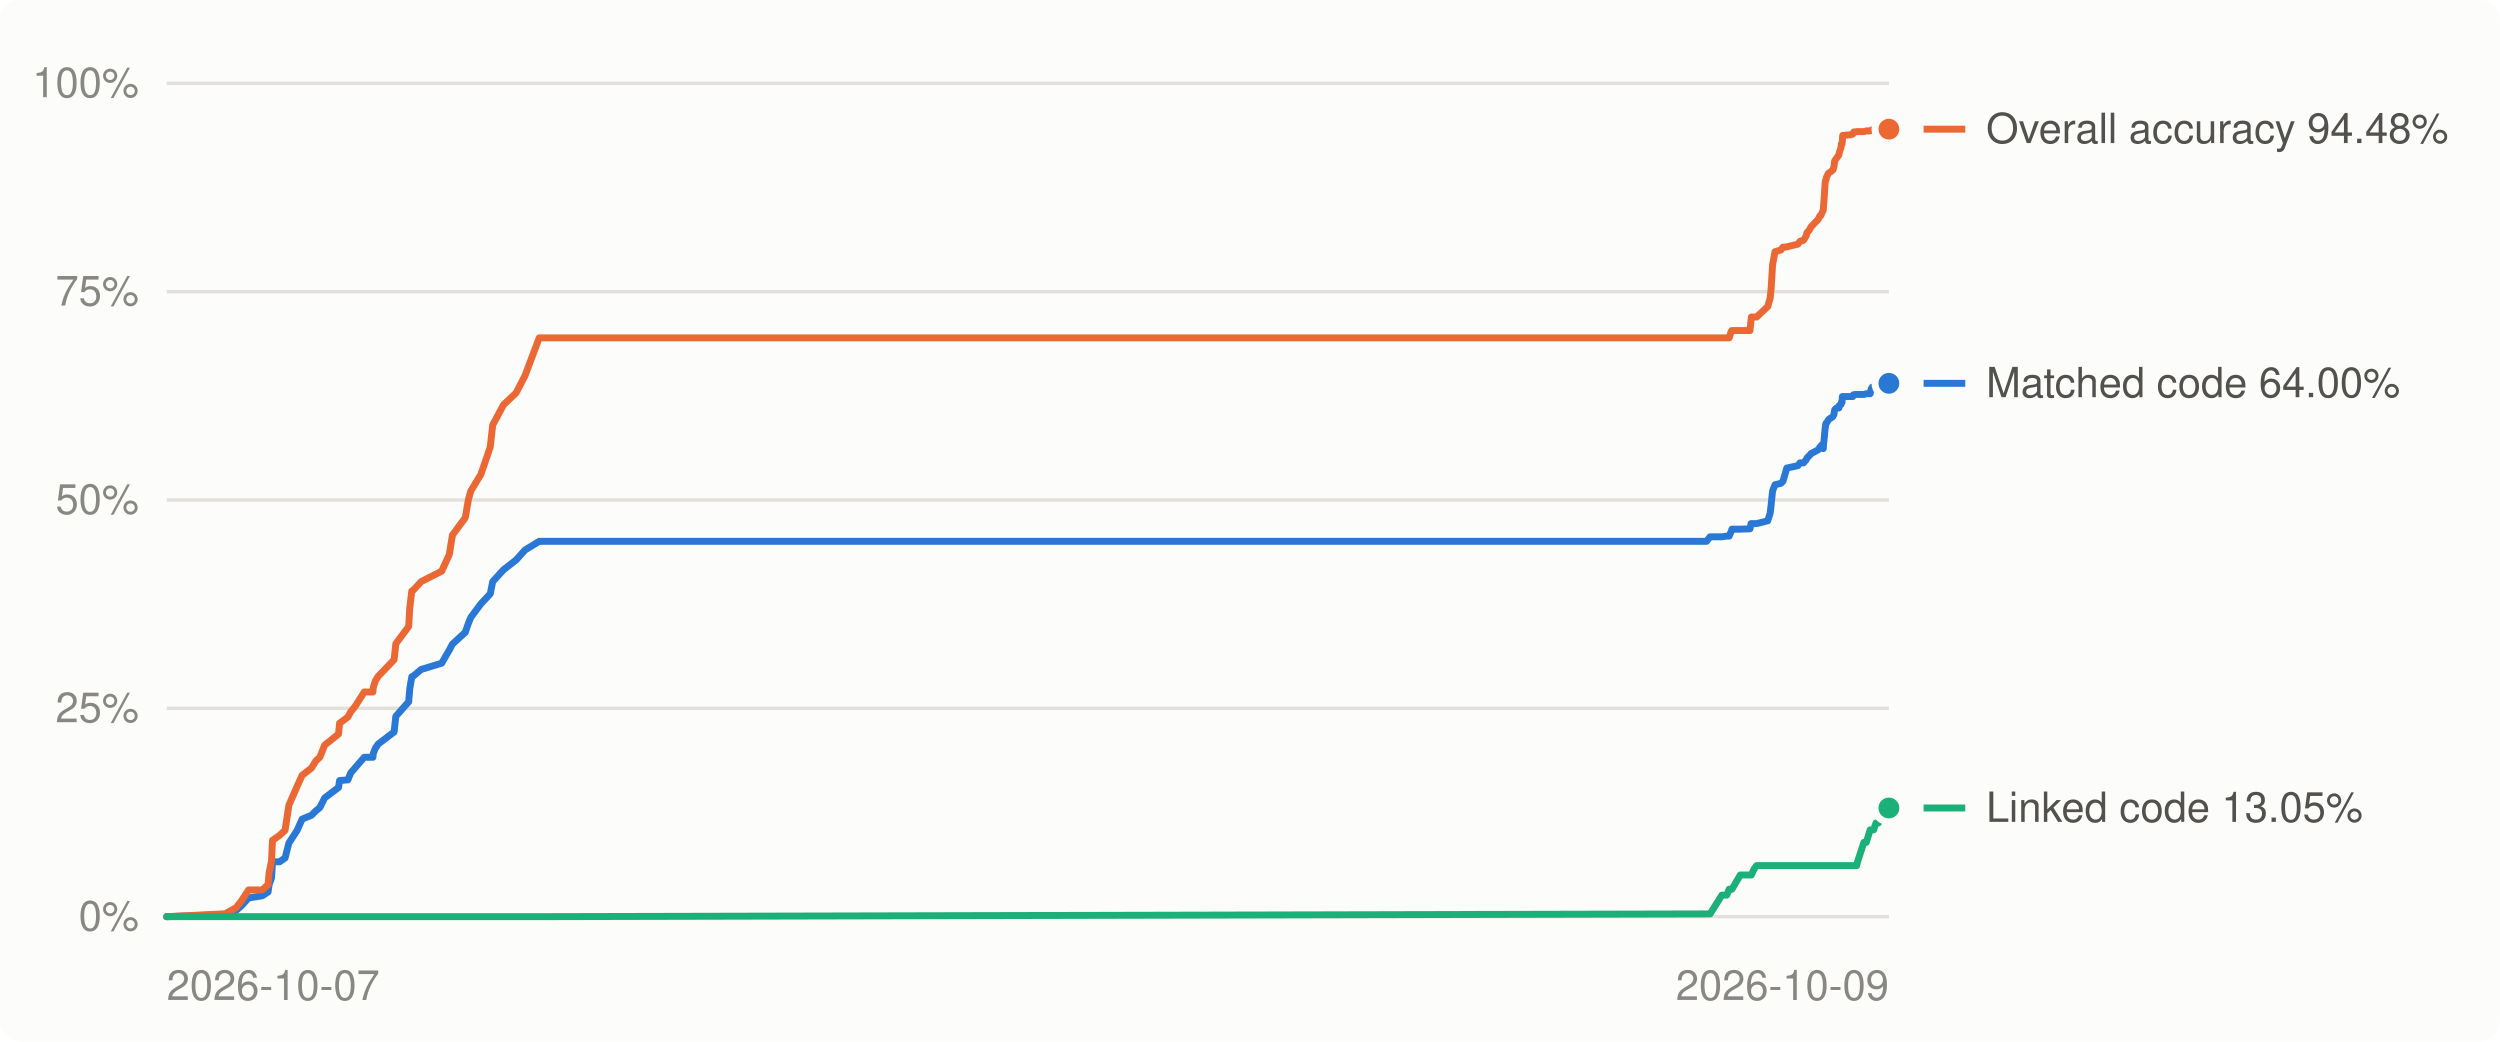
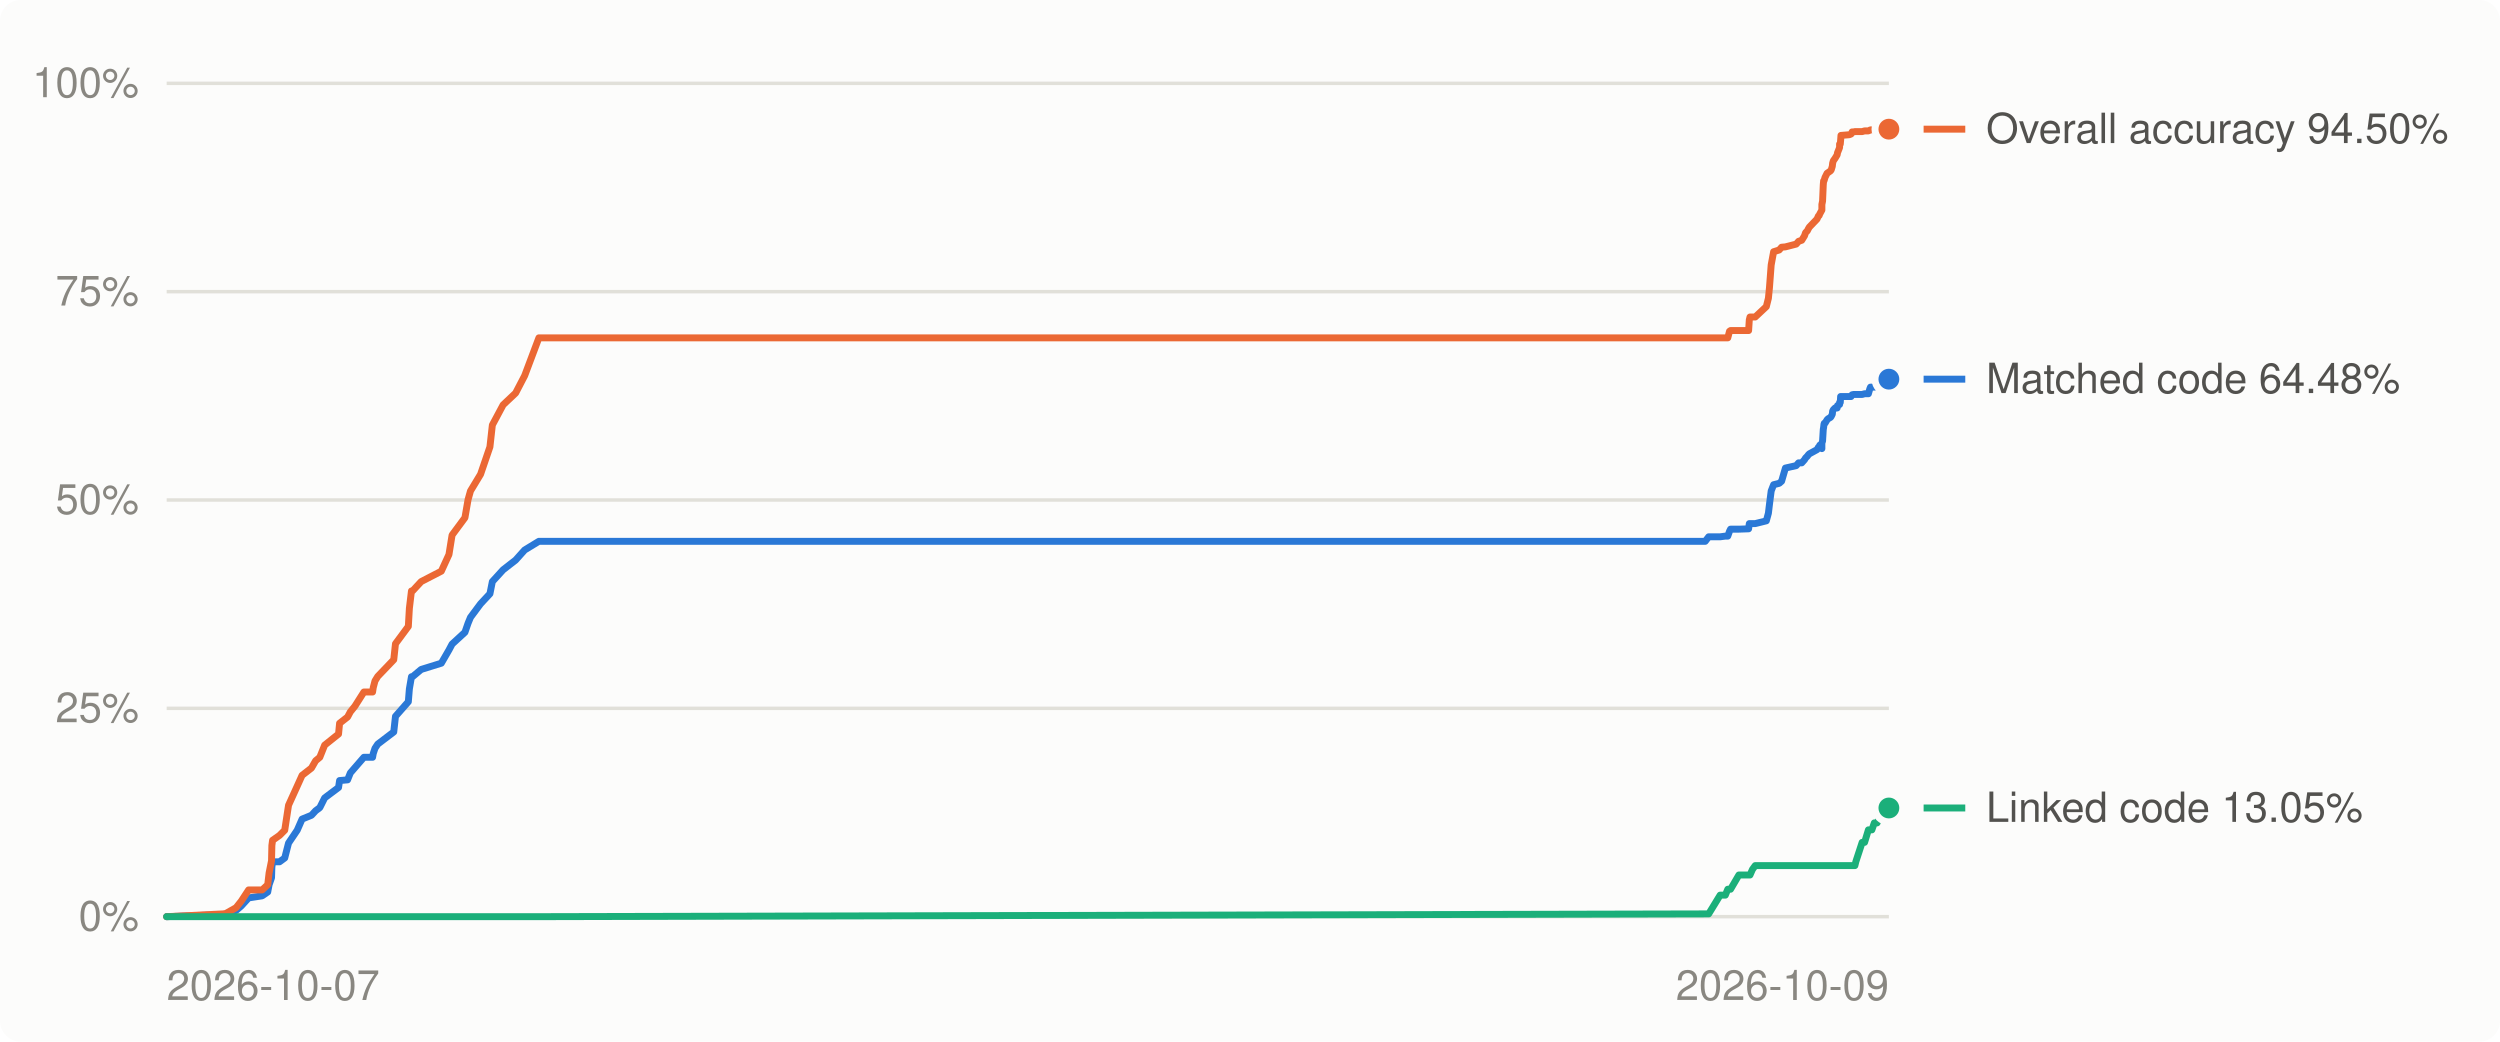
<svg xmlns="http://www.w3.org/2000/svg" viewBox="0 0 720 300" width="720" height="300" role="img" aria-label="Decompilation progress over time">
  <style>
.bg{fill:#fcfcfb}.grid{stroke:#e1e0d9}.muted{fill:#898781}.lbl{fill:#52514e}.ln0{stroke:#2a78d6}.dot0{fill:#2a78d6;stroke:#fcfcfb}.ln1{stroke:#eb6834}.dot1{fill:#eb6834;stroke:#fcfcfb}.ln2{stroke:#1baf7a}.dot2{fill:#1baf7a;stroke:#fcfcfb}
@media (prefers-color-scheme: dark){.bg{fill:#1a1a19}.grid{stroke:#2c2c2a}.muted{fill:#898781}.lbl{fill:#c3c2b7}.ln0{stroke:#3987e5}.dot0{fill:#3987e5;stroke:#1a1a19}.ln1{stroke:#d95926}.dot1{fill:#d95926;stroke:#1a1a19}.ln2{stroke:#199e70}.dot2{fill:#199e70;stroke:#1a1a19}}
text{font:12px -apple-system,BlinkMacSystemFont,'Segoe UI',Helvetica,Arial,sans-serif}
</style>
  <rect class="bg" width="720" height="300" rx="6" />
  <line x1="48" x2="544" y1="264.0" y2="264.0" class="grid" stroke-width="1" />
  <text x="40" y="268.0" class="muted" text-anchor="end">0%</text>
  <line x1="48" x2="544" y1="204.0" y2="204.0" class="grid" stroke-width="1" />
  <text x="40" y="208.0" class="muted" text-anchor="end">25%</text>
  <line x1="48" x2="544" y1="144.0" y2="144.0" class="grid" stroke-width="1" />
  <text x="40" y="148.0" class="muted" text-anchor="end">50%</text>
  <line x1="48" x2="544" y1="84.0" y2="84.0" class="grid" stroke-width="1" />
  <text x="40" y="88.0" class="muted" text-anchor="end">75%</text>
  <line x1="48" x2="544" y1="24.0" y2="24.0" class="grid" stroke-width="1" />
  <text x="40" y="28.0" class="muted" text-anchor="end">100%</text>
  <text class="muted" x="48.0" y="288" text-anchor="start">2026-10-07</text>
  <text class="muted" x="544.0" y="288" text-anchor="end">2026-10-09</text>
-   <polyline points="48.0,264.0 64.2,263.4 65.0,263.3 68.0,262.2 69.5,260.9 71.6,258.6 75.5,258.0 77.2,256.9 77.5,254.8 78.2,252.8 78.4,249.7 78.5,248.2 80.5,248.2 82.1,247.1 83.2,242.8 85.6,239.1 87.0,235.9 89.7,234.8 91.0,233.5 92.1,232.6 93.5,229.8 97.5,226.8 97.8,224.8 100.2,224.6 101.0,222.6 102.3,221.1 104.9,218.1 107.4,218.1 107.5,217.0 108.1,215.5 108.9,214.3 113.5,210.8 114.0,206.3 117.7,202.1 118.0,198.4 118.6,194.9 118.8,194.9 121.3,192.8 127.2,191.0 129.4,187.2 130.3,185.5 134.0,182.1 134.9,179.5 135.6,177.8 138.5,173.9 141.2,171.0 141.9,167.5 145.0,164.1 148.6,161.3 151.2,158.4 155.3,155.9 491.5,155.9 492.5,154.6 495.9,154.6 497.3,154.4 498.0,154.4 498.6,153.0 498.8,152.4 501.2,152.4 504.0,152.3 504.3,150.8 504.4,150.8 505.1,150.8 505.9,150.8 509.1,150.0 509.8,147.8 510.1,145.3 510.5,141.4 511.2,139.6 512.9,139.2 513.5,138.6 514.6,134.8 517.8,134.1 518.4,133.3 519.4,133.3 520.2,132.4 520.4,131.9 520.8,131.5 520.9,131.4 521.3,131.0 521.5,130.7 523.7,129.5 524.1,128.8 524.4,128.7 524.6,128.2 525.1,129.2 525.2,127.6 525.3,127.0 525.6,123.7 525.7,123.1 525.8,122.2 525.9,121.9 526.0,121.9 526.6,120.9 526.9,120.6 527.6,120.2 527.9,119.9 528.2,119.3 528.3,118.4 528.4,118.0 528.9,117.5 529.6,117.5 529.7,116.8 530.2,116.5 530.3,115.9 530.5,115.9 530.6,114.2 530.7,114.2 531.9,114.2 533.0,114.2 533.6,114.2 533.8,113.7 533.9,113.7 534.4,113.6 534.7,113.6 535.0,113.6 536.8,113.6 537.5,113.4 538.6,113.4 538.9,112.0 539.2,111.5 539.6,111.5 540.3,111.5 540.3,111.4 541.0,111.2 541.7,111.2 542.0,110.8 542.3,110.8 542.9,110.8 542.9,110.6 543.4,110.6 543.5,110.6 543.6,110.6 544.0,110.4" fill="none" class="ln0" stroke-width="2" stroke-linejoin="round" stroke-linecap="round" />
-   <polyline points="48.0,264.0 64.2,263.2 65.0,263.1 68.0,261.4 69.5,259.5 71.6,256.3 75.5,256.3 77.2,254.8 77.5,251.4 78.2,247.9 78.4,243.5 78.5,242.0 80.5,240.6 82.1,239.1 83.2,231.9 85.6,226.4 87.0,223.3 89.7,221.2 91.0,219.1 92.1,218.1 93.5,214.6 97.5,211.4 97.8,208.3 100.2,206.5 101.0,205.0 102.3,203.4 104.9,199.3 107.4,199.3 107.5,198.0 108.1,196.1 108.9,194.8 113.5,190.0 114.0,185.4 117.7,180.4 118.0,175.2 118.6,170.2 118.8,170.2 121.3,167.5 127.2,164.5 129.4,159.7 130.3,154.1 134.0,149.1 134.9,143.9 135.6,141.4 138.5,136.6 141.2,128.7 141.9,122.4 145.0,116.6 148.6,113.2 151.2,108.2 155.3,97.3 491.5,97.3 492.5,97.3 495.9,97.3 497.3,97.3 498.0,97.3 498.6,95.4 498.8,95.2 501.2,95.2 504.0,95.2 504.3,92.1 504.4,91.3 505.1,91.3 505.9,91.3 509.1,88.3 509.8,85.9 510.1,82.9 510.5,76.3 511.2,72.5 512.9,72.0 513.5,71.2 514.6,71.1 517.8,70.3 518.4,69.5 519.4,69.2 520.2,67.9 520.4,67.0 520.8,66.6 520.9,66.5 521.3,65.9 521.5,65.4 523.7,63.1 524.1,62.2 524.4,62.1 524.6,61.6 525.1,60.5 525.2,58.9 525.3,57.9 525.6,53.2 525.7,52.1 525.8,52.1 525.9,51.8 526.0,51.1 526.6,49.9 526.9,49.7 527.6,49.2 527.9,48.9 528.2,47.9 528.3,47.0 528.4,46.3 528.9,45.6 529.6,44.6 529.7,44.0 530.2,42.5 530.3,41.5 530.5,41.5 530.6,40.4 530.7,39.0 531.9,38.9 533.0,38.8 533.6,38.6 533.8,38.1 533.9,38.0 534.4,38.0 534.7,37.9 535.0,37.9 536.8,37.9 537.5,37.7 538.6,37.7 538.9,37.5 539.2,37.4 539.6,37.4 540.3,37.4 540.3,37.4 541.0,37.3 541.7,37.3 542.0,37.3 542.3,37.3 542.9,37.3 542.9,37.3 543.4,37.3 543.5,37.3 543.6,37.3 544.0,37.2" fill="none" class="ln1" stroke-width="2" stroke-linejoin="round" stroke-linecap="round" />
-   <polyline points="48.0,264.0 64.2,264.0 65.0,264.0 68.0,264.0 69.5,264.0 71.6,264.0 75.5,264.0 77.2,264.0 77.5,264.0 78.2,264.0 78.4,264.0 78.5,264.0 80.5,264.0 82.1,264.0 83.2,264.0 85.6,264.0 87.0,264.0 89.7,264.0 91.0,264.0 92.1,264.0 93.5,264.0 97.5,264.0 97.8,264.0 100.2,264.0 101.0,264.0 102.3,264.0 104.9,264.0 107.4,264.0 107.5,264.0 108.1,264.0 108.9,264.0 113.5,264.0 114.0,264.0 117.7,264.0 118.0,264.0 118.6,264.0 118.8,264.0 121.3,264.0 127.2,264.0 129.4,264.0 130.3,264.0 134.0,264.0 134.9,264.0 135.6,264.0 138.5,264.0 141.2,264.0 141.9,264.0 145.0,264.0 148.6,264.0 151.2,264.0 155.3,264.0 491.5,263.2 492.5,263.2 495.9,257.8 497.3,257.8 498.0,256.1 498.6,256.1 498.8,256.1 501.2,252.0 504.0,252.0 504.3,252.0 504.4,252.0 505.1,250.4 505.9,249.3 509.1,249.3 509.8,249.3 510.1,249.3 510.5,249.3 511.2,249.3 512.9,249.3 513.5,249.3 514.6,249.3 517.8,249.3 518.4,249.3 519.4,249.3 520.2,249.3 520.4,249.3 520.8,249.3 520.9,249.3 521.3,249.3 521.5,249.3 523.7,249.3 524.1,249.3 524.4,249.3 524.6,249.3 525.1,249.3 525.2,249.3 525.3,249.3 525.6,249.3 525.7,249.3 525.8,249.3 525.9,249.3 526.0,249.3 526.6,249.3 526.9,249.3 527.6,249.3 527.9,249.3 528.2,249.3 528.3,249.3 528.4,249.3 528.9,249.3 529.6,249.3 529.7,249.3 530.2,249.3 530.3,249.3 530.5,249.3 530.6,249.3 530.7,249.3 531.9,249.3 533.0,249.3 533.6,249.3 533.8,249.3 533.9,249.3 534.4,249.3 534.7,249.3 535.0,248.1 536.8,242.6 537.5,242.6 538.6,239.0 538.9,239.0 539.2,239.0 539.6,239.0 540.3,237.0 540.3,237.0 541.0,237.0 541.7,235.7 542.0,235.7 542.3,234.3 542.9,233.4 542.9,233.4 543.4,233.2 543.5,232.9 543.6,232.7 544.0,232.7" fill="none" class="ln2" stroke-width="2" stroke-linejoin="round" stroke-linecap="round" />
-   <circle cx="544.0" cy="110.4" r="4" class="dot0" stroke-width="2" />
+   <polyline points="48.0,264.0 64.2,263.4 65.0,263.3 68.0,262.2 69.5,260.9 71.6,258.6 75.5,258.0 77.1,256.9 77.5,254.8 78.2,252.8 78.3,249.7 78.5,248.2 80.5,248.2 82.0,247.1 83.1,242.8 85.6,239.1 87.0,235.9 89.7,234.8 90.9,233.5 92.1,232.6 93.5,229.8 97.5,226.8 97.8,224.8 100.1,224.6 100.9,222.6 102.2,221.1 104.8,218.1 107.3,218.1 107.5,217.0 108.0,215.5 108.8,214.3 113.4,210.8 113.9,206.3 117.6,202.1 117.9,198.4 118.5,194.9 118.8,194.9 121.3,192.8 127.1,191.0 129.3,187.2 130.2,185.5 133.9,182.1 134.8,179.5 135.5,177.8 138.4,173.9 141.1,171.0 141.8,167.5 144.9,164.1 148.5,161.3 151.1,158.4 155.2,155.9 491.1,155.9 492.1,154.6 495.4,154.6 496.9,154.4 497.6,154.4 498.1,153.0 498.4,152.4 500.8,152.4 503.6,152.3 503.8,150.8 504.0,150.8 504.7,150.8 505.5,150.8 508.7,150.0 509.3,147.8 509.6,145.3 510.1,141.4 510.8,139.6 512.4,139.2 513.1,138.6 514.2,134.8 517.3,134.1 518.0,133.3 518.9,133.3 519.7,132.4 520.0,131.9 520.4,131.5 520.5,131.4 520.8,131.0 521.1,130.7 523.3,129.5 523.7,128.8 523.9,128.7 524.1,128.2 524.7,129.2 524.7,127.6 524.9,127.0 525.1,123.7 525.2,123.1 525.3,122.2 525.4,121.9 525.6,121.9 526.2,120.9 526.5,120.6 527.2,120.2 527.4,119.9 527.7,119.3 527.8,118.4 528.0,118.0 528.5,117.5 529.1,117.5 529.2,116.8 529.8,116.5 529.8,115.9 530.0,115.9 530.1,114.2 530.2,114.2 531.4,114.2 532.6,114.2 533.1,114.2 533.4,113.7 533.4,113.7 533.9,113.6 534.2,113.6 534.5,113.6 536.3,113.6 537.0,113.4 538.1,113.4 538.5,112.0 538.7,111.5 539.1,111.5 539.8,111.5 539.8,111.4 540.6,111.2 541.2,111.2 541.5,110.8 541.9,110.8 542.4,110.8 542.5,110.6 542.9,110.6 543.0,110.6 543.1,110.6 543.5,110.4 544.0,109.2" fill="none" class="ln0" stroke-width="2" stroke-linejoin="round" stroke-linecap="round" />
+   <polyline points="48.0,264.0 64.2,263.2 65.0,263.1 68.0,261.4 69.5,259.5 71.6,256.3 75.5,256.3 77.1,254.8 77.5,251.4 78.2,247.9 78.3,243.5 78.5,242.0 80.5,240.6 82.0,239.1 83.1,231.9 85.6,226.4 87.0,223.3 89.7,221.2 90.9,219.1 92.1,218.1 93.5,214.6 97.5,211.4 97.8,208.3 100.1,206.5 100.9,205.0 102.2,203.4 104.8,199.3 107.3,199.3 107.5,198.0 108.0,196.1 108.8,194.8 113.4,190.0 113.9,185.4 117.6,180.4 117.9,175.2 118.5,170.2 118.8,170.2 121.3,167.5 127.1,164.5 129.3,159.7 130.2,154.1 133.9,149.1 134.8,143.9 135.5,141.4 138.4,136.6 141.1,128.7 141.8,122.4 144.9,116.6 148.5,113.2 151.1,108.2 155.2,97.3 491.1,97.3 492.1,97.3 495.4,97.3 496.9,97.3 497.6,97.3 498.1,95.4 498.4,95.2 500.8,95.2 503.6,95.2 503.8,92.1 504.0,91.3 504.7,91.3 505.5,91.3 508.7,88.3 509.3,85.9 509.6,82.9 510.1,76.3 510.8,72.5 512.4,72.0 513.1,71.2 514.2,71.1 517.3,70.3 518.0,69.5 518.9,69.2 519.7,67.9 520.0,67.0 520.4,66.6 520.5,66.5 520.8,65.9 521.1,65.4 523.3,63.1 523.7,62.2 523.9,62.1 524.1,61.6 524.7,60.5 524.7,58.9 524.9,57.9 525.1,53.2 525.2,52.1 525.3,52.1 525.4,51.8 525.6,51.1 526.2,49.9 526.5,49.7 527.2,49.2 527.4,48.9 527.7,47.9 527.8,47.0 528.0,46.3 528.5,45.6 529.1,44.6 529.2,44.0 529.8,42.5 529.8,41.5 530.0,41.5 530.1,40.4 530.2,39.0 531.4,38.9 532.6,38.8 533.1,38.6 533.4,38.1 533.4,38.0 533.9,38.0 534.2,37.9 534.5,37.9 536.3,37.9 537.0,37.7 538.1,37.7 538.5,37.5 538.7,37.4 539.1,37.4 539.8,37.4 539.8,37.4 540.6,37.3 541.2,37.3 541.5,37.3 541.9,37.3 542.4,37.3 542.5,37.3 542.9,37.3 543.0,37.3 543.1,37.3 543.5,37.2 544.0,37.2" fill="none" class="ln1" stroke-width="2" stroke-linejoin="round" stroke-linecap="round" />
+   <polyline points="48.0,264.0 64.2,264.0 65.0,264.0 68.0,264.0 69.5,264.0 71.6,264.0 75.5,264.0 77.1,264.0 77.5,264.0 78.2,264.0 78.3,264.0 78.5,264.0 80.5,264.0 82.0,264.0 83.1,264.0 85.6,264.0 87.0,264.0 89.7,264.0 90.9,264.0 92.1,264.0 93.5,264.0 97.5,264.0 97.8,264.0 100.1,264.0 100.9,264.0 102.2,264.0 104.8,264.0 107.3,264.0 107.5,264.0 108.0,264.0 108.8,264.0 113.4,264.0 113.9,264.0 117.6,264.0 117.9,264.0 118.5,264.0 118.8,264.0 121.3,264.0 127.1,264.0 129.3,264.0 130.2,264.0 133.9,264.0 134.8,264.0 135.5,264.0 138.4,264.0 141.1,264.0 141.8,264.0 144.9,264.0 148.5,264.0 151.1,264.0 155.2,264.0 491.1,263.2 492.1,263.2 495.4,257.8 496.9,257.8 497.6,256.1 498.1,256.1 498.4,256.1 500.8,252.0 503.6,252.0 503.8,252.0 504.0,252.0 504.7,250.4 505.5,249.3 508.7,249.3 509.3,249.3 509.6,249.3 510.1,249.3 510.8,249.3 512.4,249.3 513.1,249.3 514.2,249.3 517.3,249.3 518.0,249.3 518.9,249.3 519.7,249.3 520.0,249.3 520.4,249.3 520.5,249.3 520.8,249.3 521.1,249.3 523.3,249.3 523.7,249.3 523.9,249.3 524.1,249.3 524.7,249.3 524.7,249.3 524.9,249.3 525.1,249.3 525.2,249.3 525.3,249.3 525.4,249.3 525.6,249.3 526.2,249.3 526.5,249.3 527.2,249.3 527.4,249.3 527.7,249.3 527.8,249.3 528.0,249.3 528.5,249.3 529.1,249.3 529.2,249.3 529.8,249.3 529.8,249.3 530.0,249.3 530.1,249.3 530.2,249.3 531.4,249.3 532.6,249.3 533.1,249.3 533.4,249.3 533.4,249.3 533.9,249.3 534.2,249.3 534.5,248.1 536.3,242.6 537.0,242.6 538.1,239.0 538.5,239.0 538.7,239.0 539.1,239.0 539.8,237.0 539.8,237.0 540.6,237.0 541.2,235.7 541.5,235.7 541.9,234.3 542.4,233.4 542.5,233.4 542.9,233.2 543.0,232.9 543.1,232.7 543.5,232.7 544.0,232.7" fill="none" class="ln2" stroke-width="2" stroke-linejoin="round" stroke-linecap="round" />
+   <circle cx="544.0" cy="109.2" r="4" class="dot0" stroke-width="2" />
  <circle cx="544.0" cy="37.2" r="4" class="dot1" stroke-width="2" />
  <circle cx="544.0" cy="232.7" r="4" class="dot2" stroke-width="2" />
  <line x1="554" x2="566" y1="232.7" y2="232.7" class="ln2" stroke-width="2" />
  <text class="lbl" x="572" y="236.7">Linked code 13.05%</text>
-   <line x1="554" x2="566" y1="110.4" y2="110.4" class="ln0" stroke-width="2" />
-   <text class="lbl" x="572" y="114.4">Matched code 64.00%</text>
+   <line x1="554" x2="566" y1="109.2" y2="109.2" class="ln0" stroke-width="2" />
+   <text class="lbl" x="572" y="113.2">Matched code 64.48%</text>
  <line x1="554" x2="566" y1="37.2" y2="37.2" class="ln1" stroke-width="2" />
-   <text class="lbl" x="572" y="41.2">Overall accuracy 94.48%</text>
+   <text class="lbl" x="572" y="41.2">Overall accuracy 94.50%</text>
</svg>
